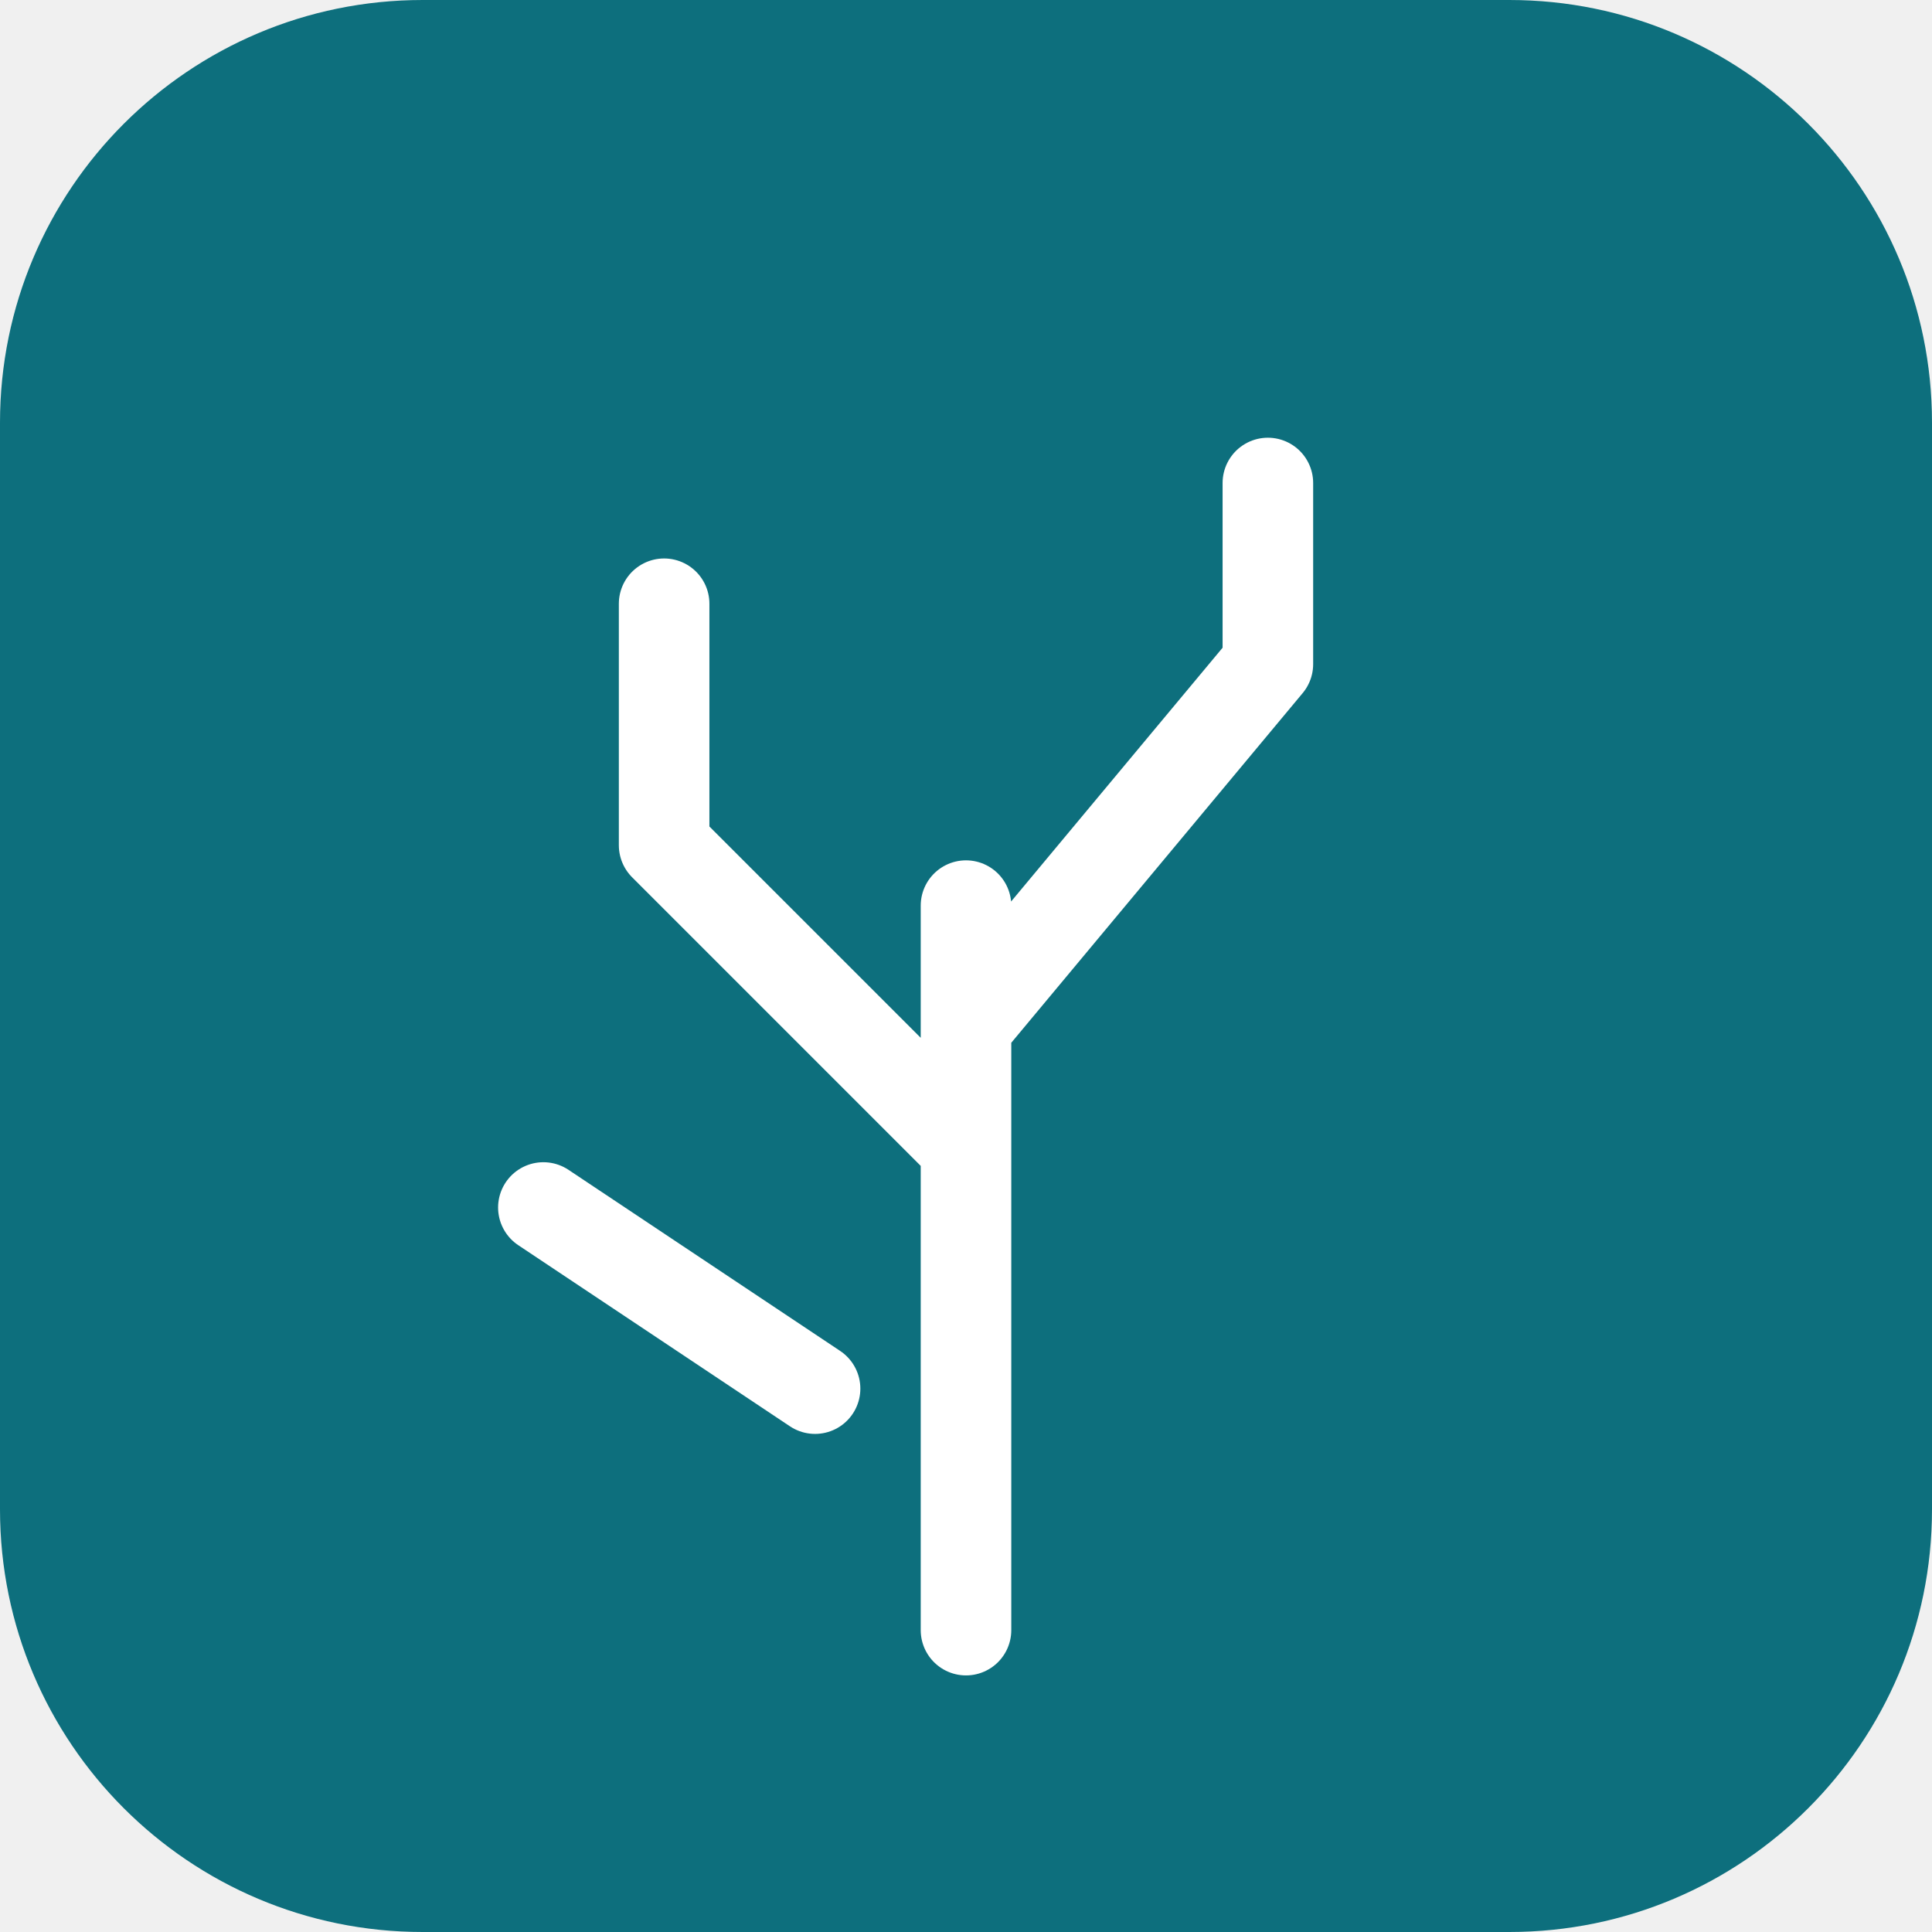
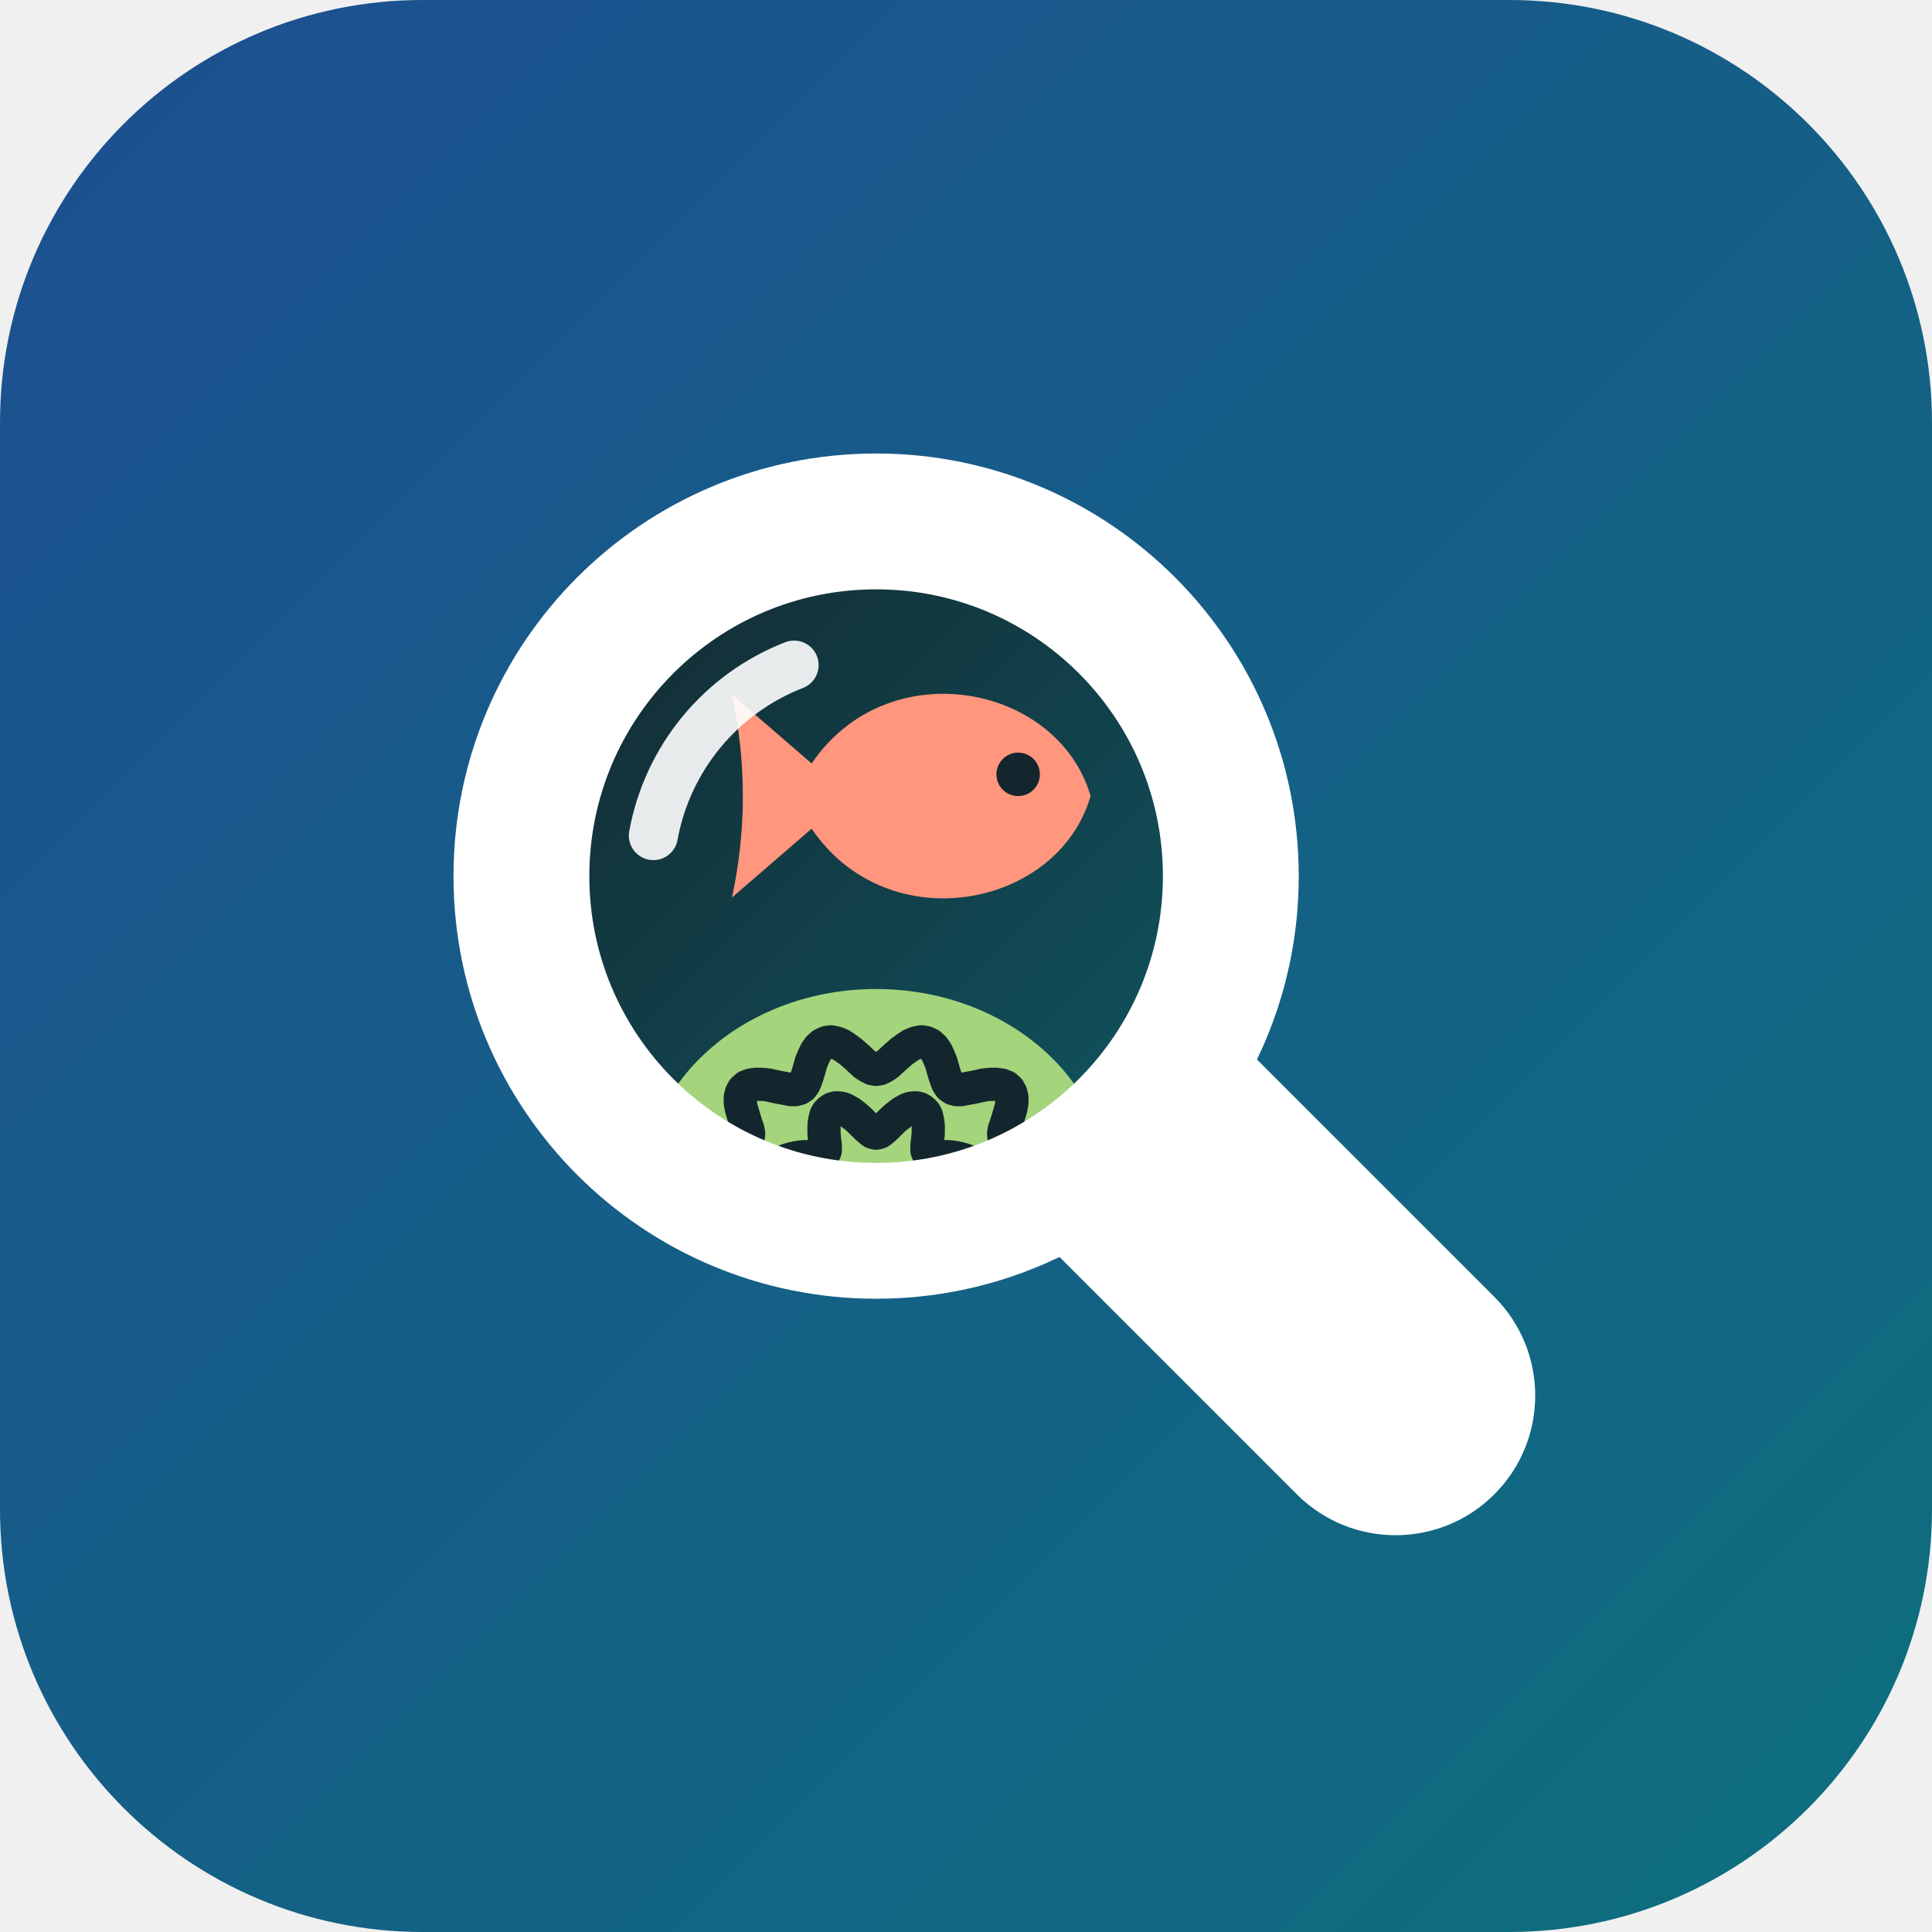
- <svg xmlns="http://www.w3.org/2000/svg" viewBox="0 0 64 64">
-   <rect width="64" height="64" rx="14" fill="#0d6f7d" />
-   <g fill="none" stroke="#fff" stroke-width="3" stroke-linecap="round">
-     <path d="M32 54V30M32 38l-10-10M32 34l10-12M22 28v-8M42 22v-6M27 46l-9-6" />
+ <svg xmlns="http://www.w3.org/2000/svg" viewBox="0 0 512 512">
+   <defs>
+     <clipPath id="sq">
+       <rect width="512" height="512" rx="112" />
+     </clipPath>
+   </defs>
+   <g clip-path="url(#sq)">
+     <defs>
+       <linearGradient id="bg" x1="0" y1="0" x2="1" y2="1">
+         <stop offset="0" stop-color="#1d4f91" />
+         <stop offset="1" stop-color="#0d6f7d" />
+       </linearGradient>
+       <linearGradient id="glass" x1="0" y1="0" x2="1" y2="1">
+         <stop offset="0" stop-color="#14262d" />
+         <stop offset="1" stop-color="#0f5965" />
+       </linearGradient>
+       <clipPath id="lens">
+         <circle cx="235.18" cy="235.18" r="77" />
+       </clipPath>
+     </defs>
+     <rect width="512" height="512" fill="url(#bg)" />
+     <g transform="translate(-3 -3)">
+       <path fill="#fff" d="M209.02 261.35L346.68 399.01A37 37 0 1 0 399.01 346.68L261.35 209.02A37 37 0 0 0 209.02 261.35Z" />
+       <circle cx="235.18" cy="235.18" r="94" fill="url(#glass)" />
+       <g clip-path="url(#lens)">
+         <g transform="translate(235.18 235.18) scale(0.88) translate(-228 -228)">
+           <path fill="#a4d47c" d="M158 322A70 60 0 0 1 298 322Z" />
+           <g fill="none" stroke="#14262d" stroke-width="10" stroke-linecap="round" stroke-linejoin="round">
+             <path d="M275.6 322.0L277.0 320.9L278.3 319.7L279.2 318.5L279.9 317.3L280.1 316.0L279.9 314.8L279.2 313.7L278.2 312.7L276.8 311.9L275.2 311.1L273.5 310.4L271.8 309.9L270.2 309.3L268.8 308.8L267.7 308.2L266.9 307.4L266.5 306.6L266.4 305.5L266.6 304.3L267.1 302.9L267.6 301.3L268.1 299.6L268.6 297.9L268.9 296.3L268.9 294.7L268.6 293.4L268.0 292.3L267.0 291.4L265.7 290.9L264.2 290.7L262.4 290.7L260.5 290.9L258.7 291.3L256.8 291.7L255.1 292.0L253.6 292.3L252.3 292.3L251.2 292.0L250.3 291.4L249.6 290.4L249.1 289.2L248.6 287.7L248.1 286.0L247.6 284.2L246.9 282.5L246.2 281.0L245.3 279.7L244.2 278.7L242.9 278.1L241.6 277.9L240.1 278.2L238.6 278.8L237.1 279.8L235.6 280.9L234.1 282.2L232.8 283.4L231.5 284.6L230.3 285.4L229.1 286.0L228.0 286.2L226.9 286.0L225.7 285.4L224.5 284.6L223.2 283.4L221.9 282.2L220.4 280.9L218.9 279.8L217.4 278.8L215.9 278.2L214.4 277.9L213.1 278.1L211.8 278.7L210.7 279.7L209.8 281.0L209.1 282.5L208.4 284.2L207.9 286.0L207.4 287.7L206.9 289.2L206.4 290.4L205.7 291.4L204.8 292.0L203.7 292.3L202.4 292.3L200.9 292.0L199.2 291.7L197.3 291.3L195.5 290.9L193.6 290.7L191.8 290.7L190.3 290.9L189.0 291.4L188.0 292.3L187.4 293.4L187.1 294.7L187.1 296.3L187.4 297.9L187.9 299.6L188.4 301.3L188.9 302.9L189.4 304.3L189.6 305.5L189.5 306.6L189.1 307.4L188.3 308.2L187.2 308.8L185.8 309.3L184.2 309.9L182.5 310.4L180.8 311.1L179.2 311.9L177.8 312.7L176.8 313.7L176.1 314.8L175.9 316.0L176.1 317.3L176.8 318.5L177.7 319.7L179.0 320.9L180.4 322.0" />
+             <path d="M253.2 322.0L254.1 321.4L255.0 320.8L255.7 320.1L256.4 319.4L256.9 318.7L257.3 317.9L257.5 317.2L257.5 316.5L257.4 315.8L257.0 315.2L256.5 314.6L255.8 314.1L255.0 313.6L254.1 313.3L253.0 313.0L252.0 312.8L250.9 312.6L249.8 312.5L248.7 312.5L247.7 312.4L246.7 312.4L245.9 312.4L245.1 312.3L244.5 312.1L244.1 311.9L243.7 311.5L243.5 311.1L243.3 310.6L243.3 310.0L243.3 309.2L243.4 308.4L243.5 307.5L243.6 306.5L243.7 305.4L243.7 304.3L243.7 303.3L243.6 302.2L243.4 301.2L243.2 300.3L242.8 299.5L242.3 298.9L241.7 298.4L241.0 298.0L240.2 297.8L239.4 297.8L238.5 297.9L237.6 298.2L236.7 298.7L235.8 299.2L234.9 299.9L234.0 300.6L233.1 301.4L232.3 302.2L231.6 302.9L230.9 303.6L230.2 304.2L229.6 304.7L229.1 305.1L228.5 305.3L228.0 305.4L227.5 305.3L226.9 305.1L226.4 304.7L225.8 304.2L225.1 303.6L224.4 302.9L223.7 302.2L222.9 301.4L222.0 300.6L221.1 299.9L220.2 299.2L219.3 298.7L218.4 298.2L217.5 297.9L216.6 297.8L215.8 297.8L215.0 298.0L214.3 298.4L213.7 298.9L213.2 299.5L212.8 300.3L212.6 301.2L212.4 302.2L212.3 303.3L212.3 304.3L212.3 305.4L212.4 306.5L212.5 307.5L212.6 308.4L212.7 309.2L212.7 310.0L212.7 310.6L212.5 311.1L212.3 311.5L211.9 311.9L211.5 312.1L210.9 312.3L210.1 312.4L209.3 312.4L208.3 312.4L207.3 312.5L206.2 312.5L205.1 312.6L204.0 312.8L203.0 313.0L201.9 313.3L201.0 313.6L200.2 314.1L199.5 314.6L199.0 315.2L198.6 315.8L198.5 316.5L198.5 317.2L198.7 317.9L199.1 318.7L199.6 319.4L200.3 320.1L201.0 320.8L201.9 321.4L202.8 322.0" />
+           </g>
+         </g>
+         <g transform="translate(244.02 213.97) scale(0.48)">
+           <path fill="#ff967d" d="M100 0C82-62-12-80-54-18L-98-56Q-86 0-98 56L-54 18C-12 80 82 62 100 0Z" />
+           <circle cx="60" cy="-12" r="12" fill="#14262d" />
+         </g>
+       </g>
+       <path fill="none" stroke="#fff" stroke-width="13" stroke-linecap="round" stroke-opacity=".9" d="M176.15 224.44A60 60 0 0 1 213.44 179.26" />
+       <circle cx="235.18" cy="235.18" r="94" fill="none" stroke="#fff" stroke-width="36" />
+     </g>
  </g>
</svg>
